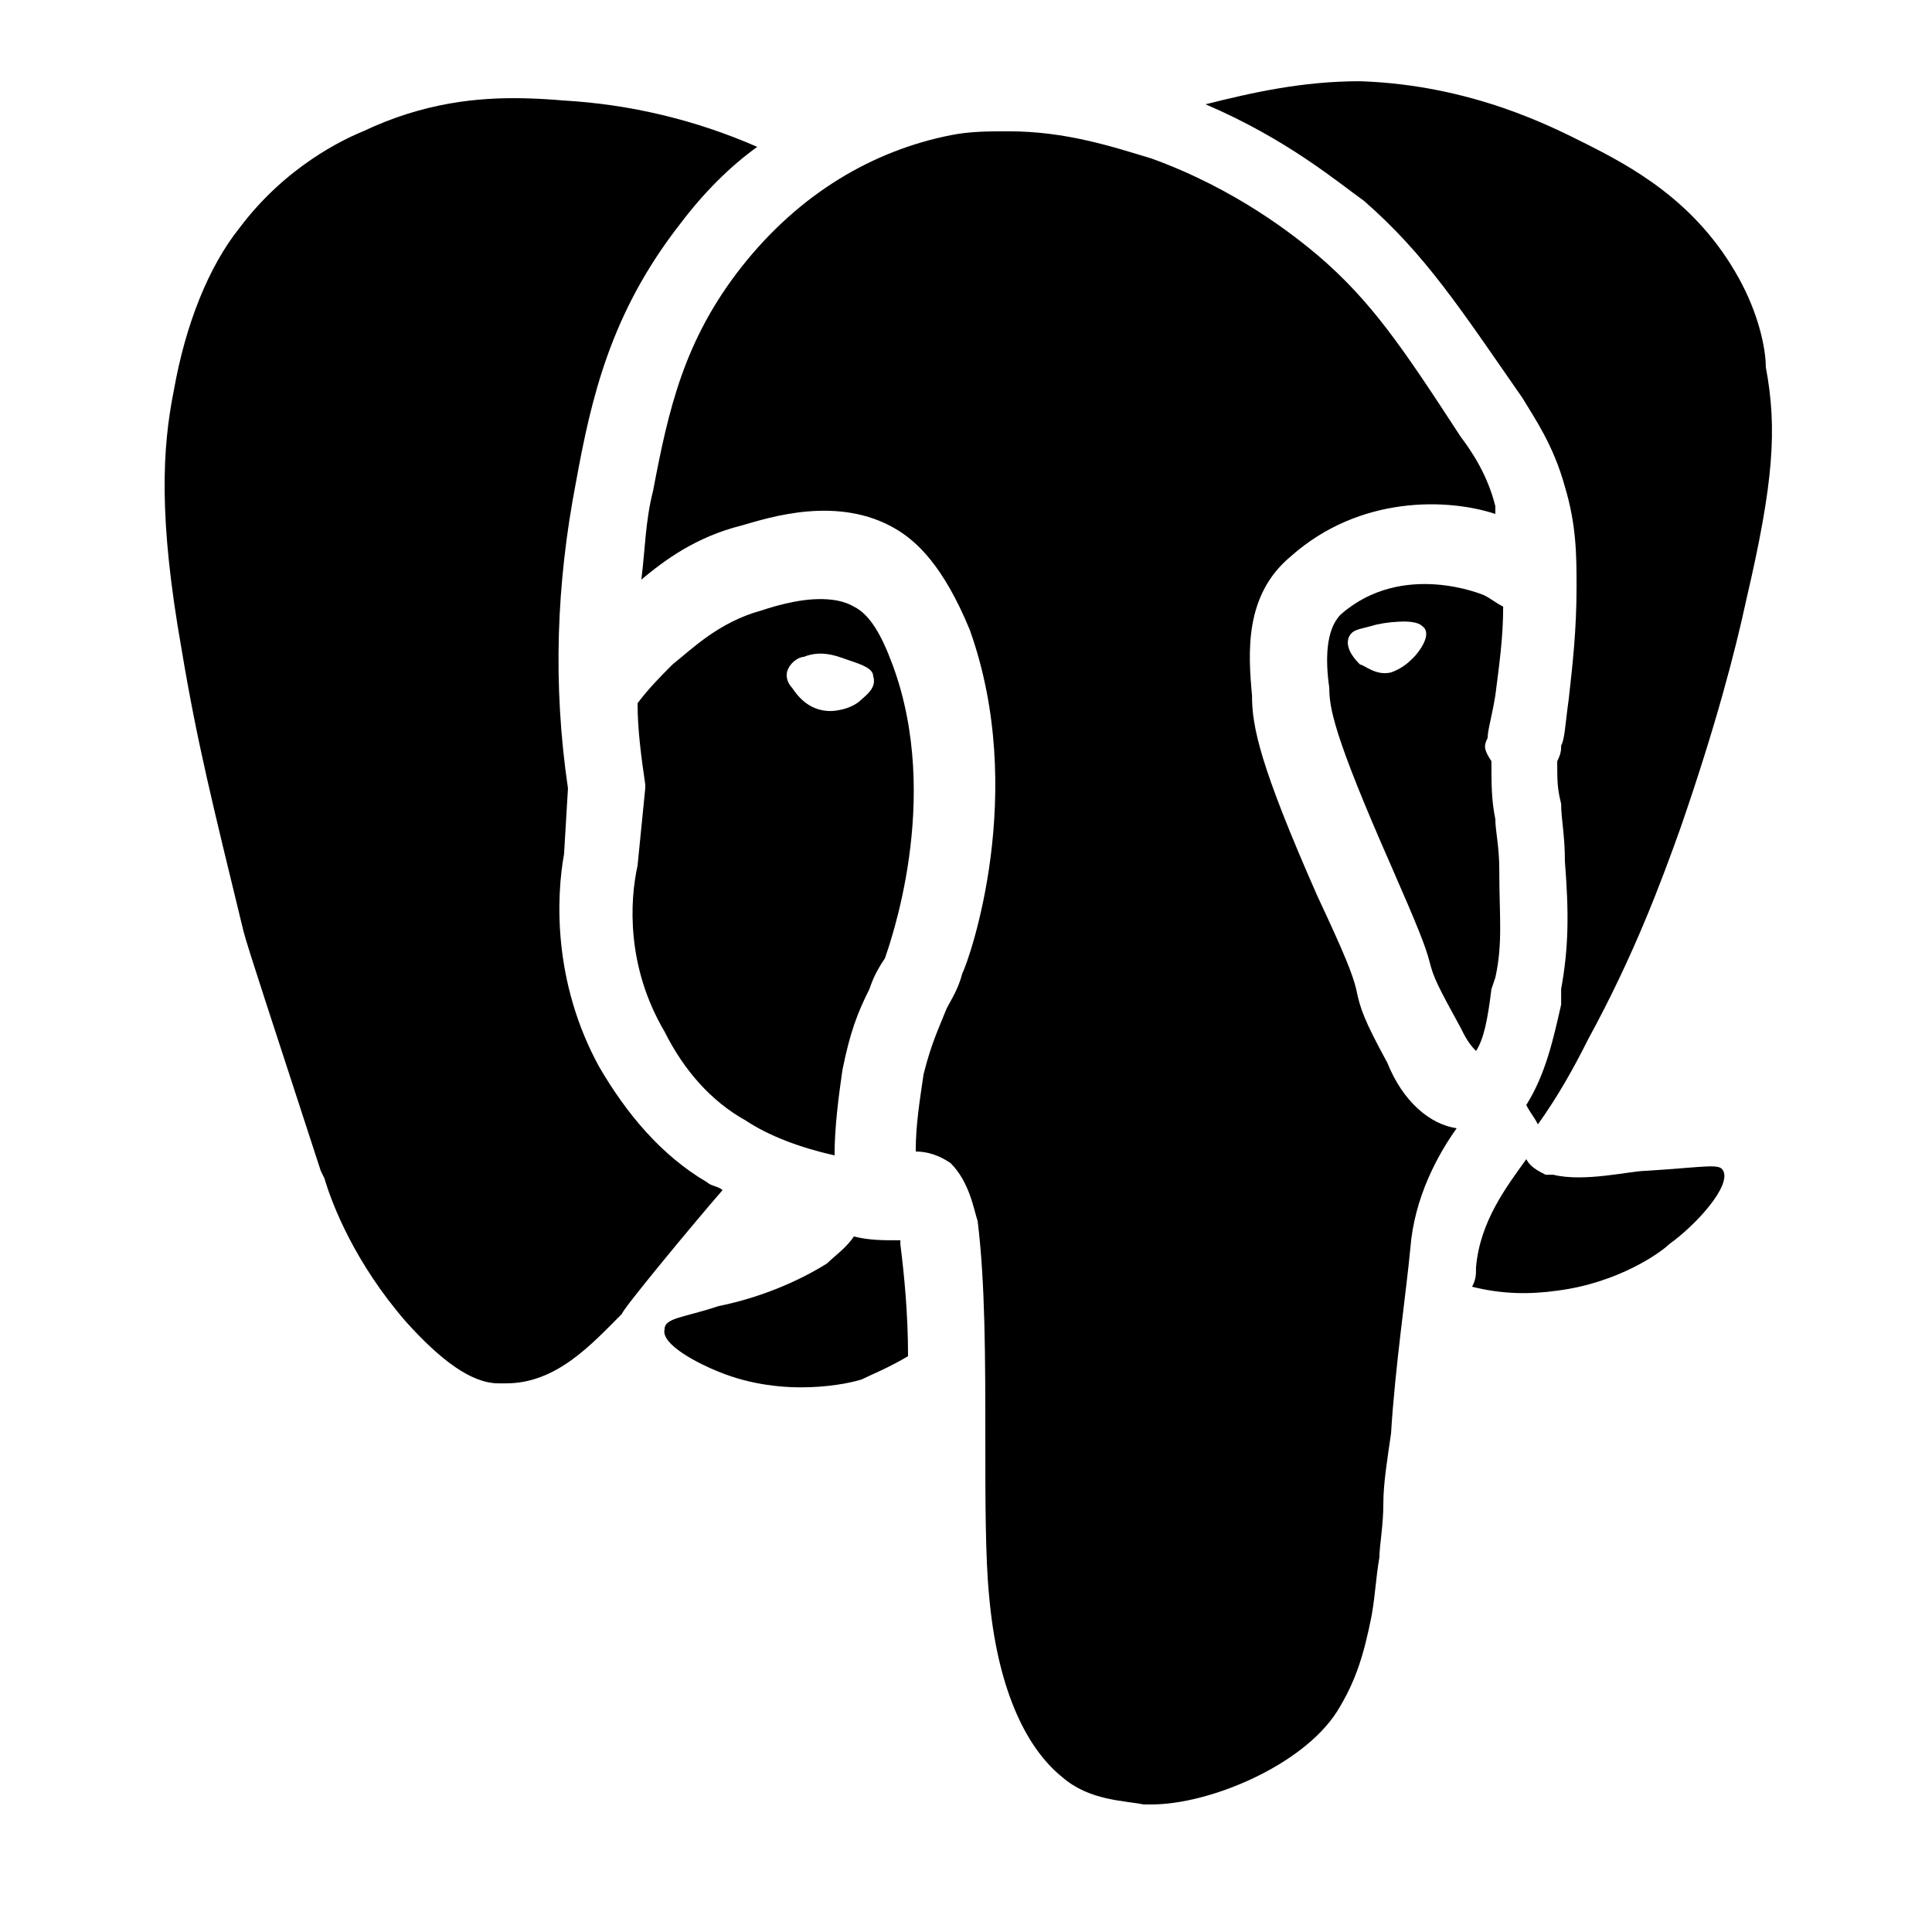
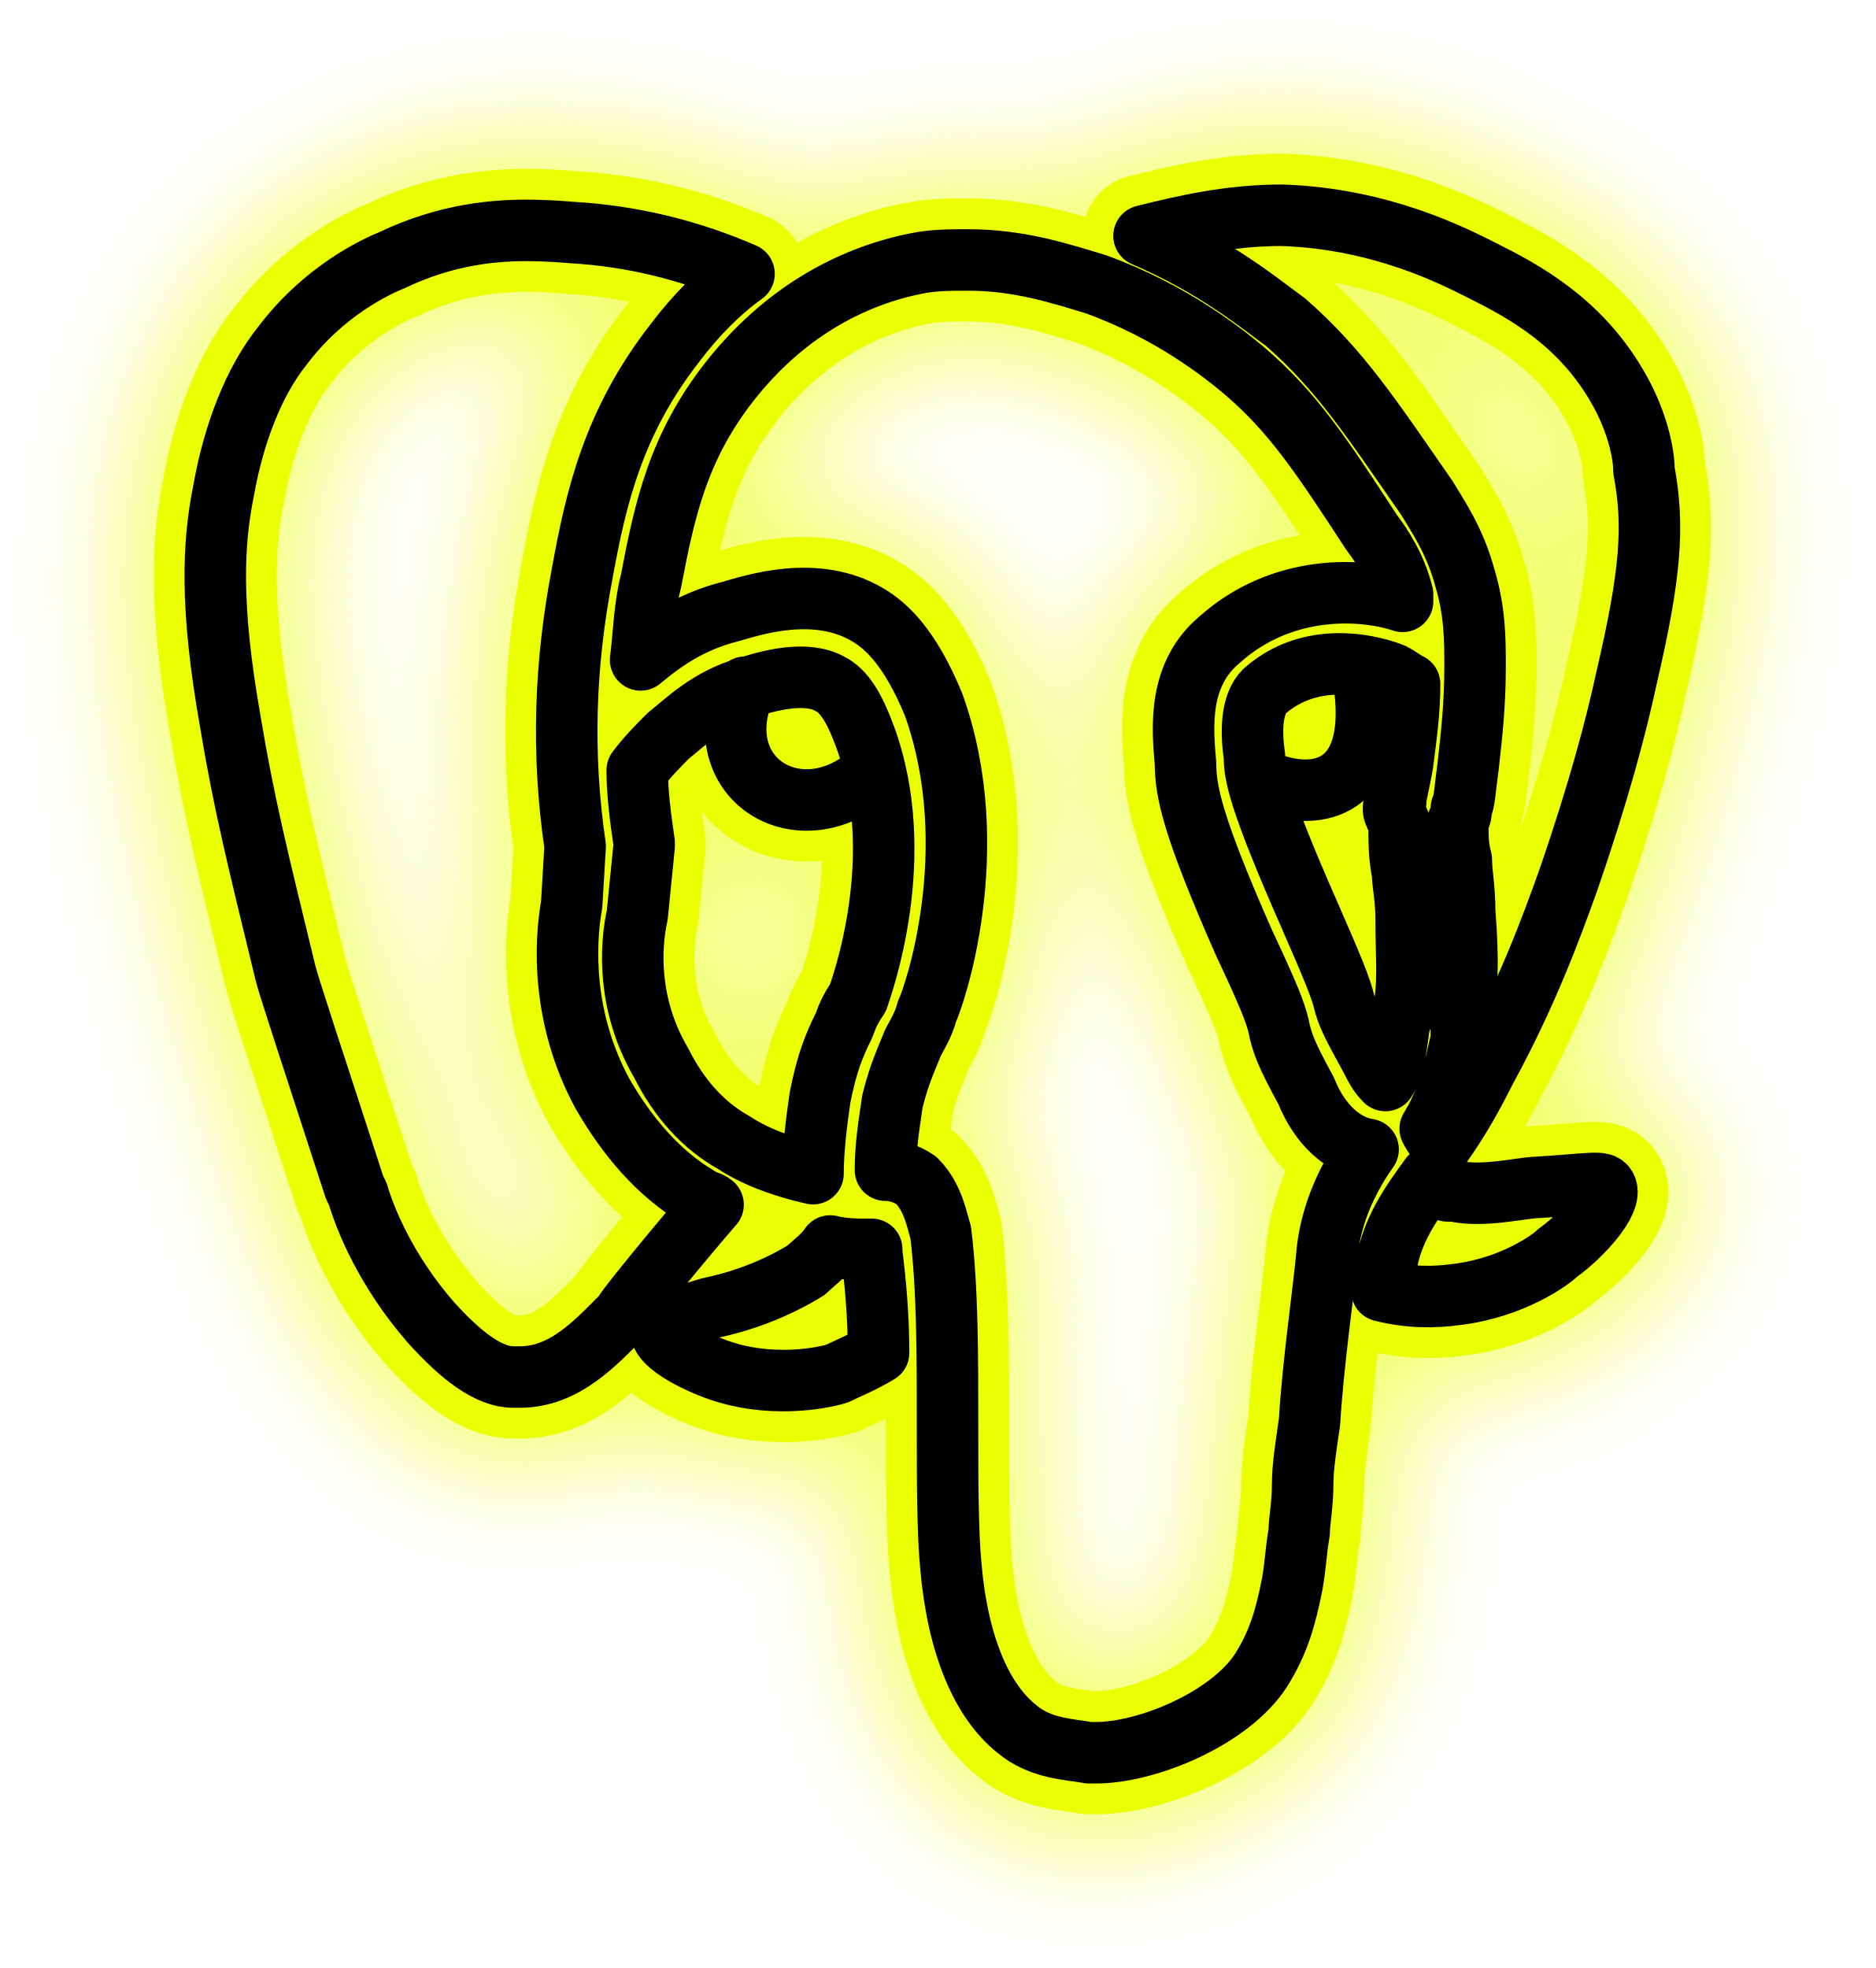
- <svg xmlns="http://www.w3.org/2000/svg" fill="#000000" viewBox="0 0 50 50" width="50px" height="50px">
-   <path d="M 35.199 2.102 C 33.699 2.102 32.398 2.398 31.199 2.699 C 33.301 3.598 34.602 4.699 35.301 5.199 C 36.902 6.598 37.801 8 39.402 10.301 C 39.699 10.801 40.199 11.5 40.5 12.598 C 40.801 13.598 40.801 14.398 40.801 15.199 C 40.801 16.301 40.699 17.199 40.598 18.098 C 40.5 18.801 40.5 19.102 40.402 19.301 C 40.402 19.402 40.402 19.5 40.301 19.699 C 40.301 20.199 40.301 20.402 40.402 20.801 C 40.402 21.199 40.5 21.602 40.5 22.301 C 40.602 23.602 40.602 24.5 40.402 25.598 L 40.402 26 C 40.199 26.898 40 27.801 39.5 28.598 C 39.602 28.801 39.699 28.898 39.801 29.098 C 40.301 28.398 40.699 27.699 41.098 26.902 C 42.301 24.699 43 22.801 43.5 21.402 C 44.398 18.801 44.898 16.898 45.199 15.5 C 45.898 12.5 46 11.102 45.699 9.5 C 45.699 9 45.5 8.098 45 7.199 C 43.898 5.199 42.199 4.301 41 3.699 C 40.199 3.301 38.098 2.199 35.199 2.102 Z M 13.535 2.543 C 12.383 2.52 10.977 2.648 9.398 3.398 C 8.898 3.602 7.398 4.301 6.199 5.898 C 5.398 6.898 4.801 8.398 4.5 10.098 C 4.199 11.598 4.098 13.402 4.699 16.801 C 5.098 19.199 5.5 20.801 6.301 24.098 C 6.402 24.5 7 26.301 8.301 30.301 L 8.398 30.5 C 8.602 31.199 9.199 32.699 10.5 34.199 C 11.398 35.199 12.199 35.801 12.902 35.801 L 13.098 35.801 C 14.398 35.801 15.301 34.801 16.098 34 C 16.098 33.898 18 31.602 18.699 30.801 C 18.598 30.699 18.402 30.699 18.301 30.598 C 17.102 29.898 16.199 28.801 15.5 27.598 C 14.301 25.398 14.398 23.199 14.598 22.098 L 14.699 20.402 C 14.301 17.699 14.402 15.102 14.902 12.5 C 15.301 10.301 15.801 8.102 17.598 5.801 C 18.199 5 18.898 4.301 19.598 3.801 C 18 3.102 16.301 2.699 14.598 2.602 C 14.273 2.574 13.918 2.551 13.535 2.543 Z M 26.098 3.398 C 25.598 3.398 25.098 3.398 24.598 3.5 C 22.598 3.898 20.699 5 19.199 6.898 C 17.699 8.801 17.301 10.598 16.902 12.699 C 16.699 13.5 16.699 14.199 16.598 15 C 17.199 14.5 18 13.898 19.199 13.598 C 19.898 13.398 21.699 12.801 23.199 13.699 C 23.699 14 24.398 14.602 25.098 16.301 C 26.598 20.5 25.102 24.801 24.902 25.199 C 24.801 25.598 24.602 25.898 24.5 26.098 C 24.301 26.598 24.102 27 23.902 27.801 C 23.801 28.5 23.699 29.102 23.699 29.801 C 24 29.801 24.301 29.898 24.598 30.098 C 25.098 30.598 25.199 31.301 25.301 31.598 C 25.5 33.199 25.5 35.199 25.5 37.199 C 25.5 38.801 25.5 40.301 25.598 41.301 C 25.801 43.602 26.5 45.199 27.5 46 C 28.199 46.602 29.098 46.598 29.598 46.699 L 29.801 46.699 C 31.301 46.699 33.699 45.699 34.598 44.301 C 35.098 43.5 35.301 42.801 35.5 41.801 C 35.602 41.199 35.598 40.902 35.699 40.301 C 35.699 40 35.801 39.5 35.801 38.902 C 35.801 38.402 35.898 37.801 36 37.098 C 36.102 35.398 36.398 33.402 36.5 32.301 C 36.602 31 37.199 29.898 37.699 29.199 C 37 29.098 36.301 28.5 35.902 27.5 C 35.301 26.398 35.199 26.098 35.098 25.598 C 35 25.199 34.801 24.699 34.098 23.199 C 32.598 19.801 32.402 18.801 32.402 18 C 32.301 16.898 32.199 15.402 33.402 14.402 C 35.199 12.801 37.5 12.902 38.699 13.301 L 38.699 13.098 C 38.5 12.301 38.102 11.699 37.801 11.301 C 36.301 9 35.5 7.801 34.098 6.602 C 33.5 6.102 32 4.898 29.801 4.102 C 28.801 3.801 27.598 3.398 26.098 3.398 Z M 37.152 15.125 C 36.426 15.074 35.5 15.199 34.699 15.902 C 34.301 16.301 34.301 17.102 34.402 17.801 C 34.402 18.301 34.5 19 36 22.402 C 36.699 24 36.898 24.5 37 24.902 C 37.102 25.301 37.199 25.5 37.801 26.598 C 37.902 26.801 38 27 38.199 27.199 C 38.398 26.898 38.5 26.398 38.598 25.598 L 38.699 25.301 C 38.898 24.402 38.801 23.699 38.801 22.5 C 38.801 21.898 38.699 21.5 38.699 21.199 C 38.598 20.699 38.598 20.301 38.598 19.699 C 38.398 19.398 38.398 19.301 38.5 19.098 C 38.5 18.898 38.598 18.602 38.699 18 C 38.801 17.199 38.902 16.5 38.902 15.699 C 38.699 15.598 38.602 15.5 38.402 15.402 C 38.402 15.402 37.875 15.176 37.152 15.125 Z M 21.516 15.52 C 20.879 15.445 20.148 15.652 19.699 15.801 C 18.598 16.102 17.902 16.801 17.402 17.199 C 17.102 17.5 16.801 17.801 16.5 18.199 C 16.5 18.898 16.598 19.602 16.699 20.301 L 16.699 20.402 L 16.5 22.402 C 16.301 23.301 16.199 25 17.199 26.699 C 17.699 27.699 18.402 28.5 19.301 29 C 19.902 29.398 20.699 29.699 21.598 29.902 C 21.598 29.199 21.699 28.398 21.801 27.699 C 22 26.699 22.199 26.199 22.5 25.598 C 22.602 25.301 22.699 25.102 22.902 24.801 C 23 24.5 24.398 20.699 23.098 17.199 C 22.801 16.398 22.5 15.898 22.098 15.699 C 21.926 15.598 21.723 15.543 21.516 15.52 Z M 36.188 16.09 C 36.449 16.074 36.699 16.098 36.801 16.199 C 37.102 16.398 36.699 16.898 36.598 17 C 36.5 17.102 36.301 17.301 36 17.402 C 35.602 17.5 35.301 17.199 35.199 17.199 C 35.098 17.098 34.801 16.801 34.902 16.5 C 35 16.301 35.102 16.301 35.5 16.199 C 35.648 16.148 35.926 16.102 36.188 16.09 Z M 21.156 16.918 C 21.492 16.895 21.773 17.023 22 17.098 C 22.301 17.199 22.598 17.301 22.598 17.5 C 22.699 17.801 22.402 18 22.301 18.098 C 22 18.398 21.5 18.402 21.5 18.402 C 21 18.402 20.699 18.102 20.5 17.801 C 20.398 17.699 20.301 17.5 20.402 17.301 C 20.5 17.102 20.699 17 20.801 17 C 20.926 16.949 21.043 16.926 21.156 16.918 Z M 39.5 30 C 39 30.699 38.301 31.602 38.199 32.801 C 38.199 33 38.199 33.102 38.098 33.301 C 38.898 33.5 39.602 33.5 40.301 33.402 C 41.902 33.199 43 32.398 43.199 32.199 C 43.898 31.699 44.801 30.699 44.598 30.301 C 44.5 30.102 44.199 30.199 42.598 30.301 C 42.199 30.301 41 30.602 40.199 30.402 L 40 30.402 C 39.801 30.301 39.602 30.199 39.5 30 Z M 22.098 32 C 21.898 32.301 21.602 32.5 21.402 32.699 C 20.602 33.199 19.598 33.602 18.598 33.801 C 17.699 34.102 17.199 34.102 17.199 34.402 C 17.098 34.801 18.098 35.301 18.598 35.5 C 20.301 36.199 22 35.801 22.301 35.699 C 22.5 35.598 23 35.398 23.5 35.098 C 23.5 34 23.402 33 23.301 32.199 L 23.301 32.098 L 23.199 32.098 C 22.898 32.098 22.5 32.102 22.098 32 Z" />
+ <svg xmlns="http://www.w3.org/2000/svg" width="61" height="64" viewBox="0 0 61 64" fill="none">
+   <g filter="url(#filter0_f)">
+     <path d="M44.342 22.083C44.871 25.522 43.019 26.051 41.431 25.522M28.202 25.258C25.874 27.149 22.958 25.247 24.233 22.347M41.687 7C40.005 7 38.547 7.333 37.202 7.67C39.558 8.677 41.017 9.912 41.8 10.473C43.596 12.041 44.603 13.613 46.399 16.192C46.731 16.753 47.292 17.537 47.629 18.767C47.967 19.889 47.967 20.786 47.967 21.684C47.967 22.919 47.853 23.926 47.739 24.934C47.63 25.722 47.63 26.059 47.52 26.282C47.52 26.396 47.52 26.506 47.406 26.729C47.406 27.29 47.406 27.517 47.52 27.964C47.52 28.411 47.629 28.862 47.629 29.646C47.743 31.104 47.743 32.111 47.52 33.342V33.793C47.292 34.8 47.069 35.812 46.508 36.705C46.622 36.933 46.732 37.043 46.846 37.266C47.406 36.482 47.853 35.698 48.3 34.805C49.648 32.335 50.432 30.206 50.993 28.639C52 25.722 52.561 23.589 52.898 22.021C53.682 18.658 53.796 17.09 53.459 15.295C53.459 14.734 53.235 13.722 52.675 12.715C51.44 10.473 49.535 9.466 48.19 8.791C47.292 8.344 44.936 7.109 41.687 7ZM17.398 7.495C16.107 7.469 14.53 7.613 12.761 8.454C12.2 8.681 10.518 9.466 9.174 11.257C8.276 12.378 7.606 14.06 7.269 15.965C6.932 17.646 6.818 19.67 7.492 23.48C7.939 26.169 8.39 27.964 9.288 31.66C9.402 32.111 10.072 34.13 11.53 38.615L11.639 38.838C11.867 39.622 12.537 41.304 13.995 42.985C15.003 44.107 15.9 44.781 16.689 44.781H16.908C18.366 44.781 19.378 43.66 20.271 42.762C20.271 42.648 22.404 40.073 23.188 39.175C23.074 39.061 22.855 39.061 22.741 38.948C21.397 38.164 20.385 36.933 19.601 35.584C18.257 33.119 18.366 30.653 18.59 29.418L18.703 27.518C18.257 24.487 18.37 21.575 18.931 18.658C19.378 16.192 19.938 13.727 21.953 11.147C22.627 10.25 23.411 9.466 24.195 8.905C22.404 8.121 20.499 7.67 18.589 7.561C18.226 7.531 17.828 7.504 17.398 7.495ZM31.483 8.454C30.922 8.454 30.361 8.454 29.801 8.568C27.559 9.015 25.43 10.25 23.748 12.378C22.067 14.511 21.62 16.525 21.174 18.881C20.945 19.779 20.945 20.563 20.832 21.461C21.506 20.9 22.404 20.226 23.749 19.889C24.532 19.665 26.551 18.995 28.233 20.003C28.794 20.34 29.578 21.014 30.361 22.919C32.043 27.627 30.366 32.449 30.142 32.896C30.028 33.342 29.805 33.679 29.691 33.903C29.468 34.464 29.245 34.914 29.021 35.812C28.907 36.596 28.794 37.271 28.794 38.054C29.131 38.054 29.468 38.164 29.801 38.388C30.361 38.948 30.475 39.736 30.589 40.069C30.813 41.865 30.813 44.107 30.813 46.349C30.813 48.145 30.813 49.827 30.922 50.948C31.149 53.527 31.933 55.318 33.055 56.216C33.839 56.891 34.846 56.886 35.406 57H35.634C37.316 57 40.005 55.879 41.012 54.311C41.572 53.413 41.8 52.629 42.023 51.508C42.138 50.834 42.133 50.501 42.247 49.827C42.247 49.489 42.361 48.929 42.361 48.259C42.361 47.698 42.47 47.024 42.584 46.236C42.698 44.33 43.031 42.093 43.145 40.858C43.259 39.399 43.929 38.164 44.489 37.38C43.705 37.266 42.921 36.596 42.475 35.475C41.8 34.24 41.686 33.903 41.572 33.343C41.463 32.896 41.24 32.335 40.451 30.654C38.77 26.843 38.551 25.722 38.551 24.825C38.437 23.59 38.323 21.912 39.672 20.791C41.686 18.996 44.266 19.11 45.61 19.556V19.329C45.387 18.435 44.94 17.761 44.603 17.314C42.921 14.735 42.024 13.39 40.451 12.046C39.781 11.485 38.1 10.136 35.634 9.243C34.513 8.906 33.164 8.454 31.483 8.454ZM43.876 21.601C43.062 21.544 42.024 21.684 41.126 22.472C40.679 22.919 40.679 23.817 40.793 24.601C40.793 25.161 40.903 25.945 42.584 29.76C43.368 31.551 43.592 32.111 43.706 32.562C43.82 33.009 43.929 33.233 44.603 34.463C44.717 34.691 44.827 34.914 45.05 35.138C45.273 34.8 45.387 34.24 45.497 33.342L45.611 33.009C45.834 32.002 45.725 31.213 45.725 29.869C45.725 29.195 45.611 28.748 45.611 28.411C45.497 27.85 45.497 27.403 45.497 26.729C45.273 26.392 45.273 26.282 45.388 26.055C45.388 25.831 45.497 25.498 45.611 24.824C45.725 23.926 45.838 23.142 45.838 22.244C45.611 22.131 45.501 22.021 45.278 21.911C45.278 21.911 44.686 21.658 43.876 21.601ZM26.346 22.043C25.632 21.96 24.813 22.192 24.309 22.358C23.074 22.696 22.295 23.48 21.734 23.926C21.397 24.264 21.06 24.601 20.722 25.047C20.722 25.831 20.832 26.62 20.946 27.404V27.517L20.722 29.76C20.499 30.767 20.385 32.672 21.506 34.577C22.067 35.698 22.855 36.596 23.862 37.157C24.537 37.603 25.43 37.941 26.438 38.168C26.438 37.38 26.552 36.482 26.665 35.698C26.888 34.577 27.112 34.017 27.449 33.342C27.563 33.009 27.672 32.786 27.9 32.449C28.009 32.111 29.577 27.85 28.119 23.927C27.787 23.029 27.449 22.468 26.998 22.245C26.805 22.131 26.578 22.07 26.346 22.043ZM46.508 38.278C45.948 39.062 45.164 40.073 45.05 41.418C45.05 41.641 45.05 41.755 44.936 41.978C45.834 42.202 46.622 42.202 47.406 42.092C49.202 41.865 50.432 40.967 50.655 40.743C51.439 40.183 52.451 39.062 52.223 38.615C52.114 38.392 51.777 38.501 49.981 38.615C49.534 38.615 48.19 38.952 47.292 38.729H47.069C46.846 38.615 46.622 38.501 46.508 38.278ZM26.998 40.52C26.775 40.857 26.442 41.081 26.218 41.304C25.321 41.864 24.195 42.315 23.074 42.539C22.067 42.876 21.506 42.876 21.506 43.213C21.392 43.66 22.514 44.221 23.074 44.444C24.983 45.228 26.889 44.781 27.226 44.667C27.449 44.553 28.01 44.33 28.57 43.993C28.57 42.762 28.461 41.641 28.347 40.743V40.629H28.233C27.896 40.629 27.449 40.633 26.998 40.52Z" stroke="#F0FF4C" stroke-opacity="0.8" stroke-width="6" stroke-linecap="round" stroke-linejoin="round" />
+   </g>
+   <path d="M44.342 22.083C44.871 25.522 43.019 26.051 41.431 25.522M28.202 25.258C25.874 27.149 22.958 25.247 24.233 22.347M41.687 7C40.005 7 38.547 7.333 37.202 7.67C39.558 8.677 41.017 9.912 41.8 10.473C43.596 12.041 44.603 13.613 46.399 16.192C46.731 16.753 47.292 17.537 47.629 18.767C47.967 19.889 47.967 20.786 47.967 21.684C47.967 22.919 47.853 23.926 47.739 24.934C47.63 25.722 47.63 26.059 47.52 26.282C47.52 26.396 47.52 26.506 47.406 26.729C47.406 27.29 47.406 27.517 47.52 27.964C47.52 28.411 47.629 28.862 47.629 29.646C47.743 31.104 47.743 32.111 47.52 33.342V33.793C47.292 34.8 47.069 35.812 46.508 36.705C46.622 36.933 46.732 37.043 46.846 37.266C47.406 36.482 47.853 35.698 48.3 34.805C49.648 32.335 50.432 30.206 50.993 28.639C52 25.722 52.561 23.589 52.898 22.021C53.682 18.658 53.796 17.09 53.459 15.295C53.459 14.734 53.235 13.722 52.675 12.715C51.44 10.473 49.535 9.466 48.19 8.791C47.292 8.344 44.936 7.109 41.687 7ZM17.398 7.495C16.107 7.469 14.53 7.613 12.761 8.454C12.2 8.681 10.518 9.466 9.174 11.257C8.276 12.378 7.606 14.06 7.269 15.965C6.932 17.646 6.818 19.67 7.492 23.48C7.939 26.169 8.39 27.964 9.288 31.66C9.402 32.111 10.072 34.13 11.53 38.615L11.639 38.838C11.867 39.622 12.537 41.304 13.995 42.985C15.003 44.107 15.9 44.781 16.689 44.781H16.908C18.366 44.781 19.378 43.66 20.271 42.762C20.271 42.648 22.404 40.073 23.188 39.175C23.074 39.061 22.855 39.061 22.741 38.948C21.397 38.164 20.385 36.933 19.601 35.584C18.257 33.119 18.366 30.653 18.59 29.418L18.703 27.518C18.257 24.487 18.37 21.575 18.931 18.658C19.378 16.192 19.938 13.727 21.953 11.147C22.627 10.25 23.411 9.466 24.195 8.905C22.404 8.121 20.499 7.67 18.589 7.561C18.226 7.531 17.828 7.504 17.398 7.495ZM31.483 8.454C30.922 8.454 30.361 8.454 29.801 8.568C27.559 9.015 25.43 10.25 23.748 12.378C22.067 14.511 21.62 16.525 21.173 18.881C20.945 19.779 20.945 20.563 20.832 21.461C21.506 20.9 22.404 20.226 23.749 19.889C24.532 19.665 26.551 18.995 28.233 20.003C28.794 20.34 29.578 21.014 30.361 22.919C32.043 27.627 30.366 32.449 30.142 32.896C30.028 33.342 29.805 33.679 29.691 33.903C29.468 34.464 29.245 34.914 29.021 35.812C28.907 36.596 28.794 37.271 28.794 38.055C29.131 38.055 29.468 38.164 29.801 38.388C30.361 38.948 30.475 39.736 30.589 40.069C30.813 41.865 30.813 44.107 30.813 46.349C30.813 48.145 30.813 49.827 30.922 50.948C31.149 53.527 31.933 55.318 33.055 56.216C33.839 56.891 34.846 56.886 35.406 57H35.634C37.316 57 40.005 55.879 41.012 54.311C41.572 53.413 41.8 52.629 42.023 51.508C42.138 50.834 42.133 50.501 42.247 49.827C42.247 49.489 42.361 48.929 42.361 48.259C42.361 47.698 42.47 47.024 42.584 46.236C42.698 44.331 43.031 42.093 43.145 40.858C43.259 39.399 43.929 38.164 44.489 37.38C43.705 37.266 42.921 36.596 42.475 35.475C41.8 34.24 41.686 33.903 41.572 33.343C41.463 32.896 41.24 32.335 40.451 30.654C38.77 26.843 38.551 25.722 38.551 24.825C38.437 23.59 38.323 21.912 39.672 20.791C41.686 18.996 44.266 19.11 45.61 19.556V19.329C45.387 18.435 44.94 17.761 44.603 17.314C42.921 14.735 42.023 13.39 40.451 12.046C39.781 11.485 38.1 10.136 35.634 9.243C34.513 8.906 33.164 8.454 31.483 8.454ZM43.876 21.601C43.062 21.544 42.024 21.684 41.126 22.472C40.679 22.919 40.679 23.817 40.793 24.601C40.793 25.161 40.903 25.945 42.584 29.76C43.368 31.551 43.592 32.111 43.706 32.563C43.82 33.009 43.929 33.233 44.603 34.463C44.717 34.691 44.827 34.914 45.05 35.138C45.273 34.8 45.387 34.24 45.497 33.342L45.611 33.009C45.834 32.002 45.725 31.213 45.725 29.869C45.725 29.195 45.611 28.748 45.611 28.411C45.497 27.85 45.497 27.403 45.497 26.729C45.273 26.392 45.273 26.282 45.388 26.055C45.388 25.831 45.497 25.498 45.611 24.824C45.725 23.926 45.838 23.142 45.838 22.244C45.611 22.131 45.501 22.021 45.278 21.911C45.278 21.911 44.686 21.658 43.876 21.601ZM26.346 22.043C25.632 21.96 24.813 22.192 24.309 22.358C23.074 22.696 22.295 23.48 21.734 23.926C21.397 24.264 21.06 24.601 20.722 25.047C20.722 25.831 20.832 26.62 20.946 27.404V27.518L20.722 29.76C20.499 30.767 20.385 32.672 21.506 34.577C22.067 35.698 22.855 36.596 23.862 37.157C24.537 37.603 25.43 37.941 26.438 38.168C26.438 37.38 26.552 36.482 26.665 35.698C26.888 34.577 27.112 34.017 27.449 33.342C27.563 33.009 27.672 32.786 27.9 32.449C28.009 32.111 29.577 27.85 28.119 23.927C27.787 23.029 27.449 22.468 26.998 22.245C26.805 22.131 26.578 22.07 26.346 22.043ZM46.508 38.278C45.948 39.062 45.164 40.073 45.05 41.418C45.05 41.641 45.05 41.755 44.936 41.978C45.834 42.202 46.622 42.202 47.406 42.092C49.202 41.865 50.432 40.967 50.655 40.743C51.439 40.183 52.451 39.062 52.223 38.615C52.114 38.392 51.777 38.501 49.981 38.615C49.534 38.615 48.19 38.952 47.292 38.729H47.069C46.846 38.615 46.622 38.501 46.508 38.278ZM26.998 40.52C26.775 40.857 26.442 41.081 26.218 41.304C25.321 41.864 24.195 42.315 23.074 42.539C22.067 42.876 21.506 42.876 21.506 43.213C21.392 43.66 22.514 44.221 23.074 44.444C24.983 45.228 26.889 44.781 27.226 44.667C27.449 44.553 28.01 44.33 28.57 43.993C28.57 42.762 28.461 41.641 28.347 40.743V40.629H28.233C27.896 40.629 27.449 40.633 26.998 40.52Z" stroke="#EAFF00" stroke-width="4" stroke-linecap="round" stroke-linejoin="round" />
+   <path d="M44.342 22.083C44.871 25.522 43.019 26.051 41.431 25.522M28.202 25.258C25.874 27.149 22.958 25.247 24.233 22.347M41.687 7C40.005 7 38.547 7.333 37.202 7.67C39.558 8.677 41.017 9.912 41.8 10.473C43.596 12.041 44.603 13.613 46.399 16.192C46.731 16.753 47.292 17.537 47.629 18.767C47.967 19.889 47.967 20.786 47.967 21.684C47.967 22.919 47.853 23.926 47.739 24.934C47.63 25.722 47.63 26.059 47.52 26.282C47.52 26.396 47.52 26.506 47.406 26.729C47.406 27.29 47.406 27.517 47.52 27.964C47.52 28.411 47.629 28.862 47.629 29.646C47.743 31.104 47.743 32.111 47.52 33.342V33.793C47.292 34.8 47.069 35.812 46.508 36.705C46.622 36.933 46.732 37.043 46.846 37.266C47.406 36.482 47.853 35.698 48.3 34.805C49.648 32.335 50.432 30.206 50.993 28.639C52 25.722 52.561 23.589 52.898 22.021C53.682 18.658 53.796 17.09 53.459 15.295C53.459 14.734 53.235 13.722 52.675 12.715C51.44 10.473 49.535 9.466 48.19 8.791C47.292 8.344 44.936 7.109 41.687 7ZM17.398 7.495C16.107 7.469 14.53 7.613 12.761 8.454C12.2 8.681 10.518 9.466 9.174 11.257C8.276 12.378 7.606 14.06 7.269 15.965C6.932 17.646 6.818 19.67 7.492 23.48C7.939 26.169 8.39 27.964 9.288 31.66C9.402 32.111 10.072 34.13 11.53 38.615L11.639 38.838C11.867 39.622 12.537 41.304 13.995 42.985C15.003 44.107 15.9 44.781 16.689 44.781H16.908C18.366 44.781 19.378 43.66 20.271 42.762C20.271 42.648 22.404 40.073 23.188 39.175C23.074 39.061 22.855 39.061 22.741 38.948C21.397 38.164 20.385 36.933 19.601 35.584C18.257 33.119 18.366 30.653 18.59 29.418L18.703 27.518C18.257 24.487 18.37 21.575 18.931 18.658C19.378 16.192 19.938 13.727 21.953 11.147C22.627 10.25 23.411 9.466 24.195 8.905C22.404 8.121 20.499 7.67 18.589 7.561C18.226 7.531 17.828 7.504 17.398 7.495ZM31.483 8.454C30.922 8.454 30.361 8.454 29.801 8.568C27.559 9.015 25.43 10.25 23.748 12.378C22.067 14.511 21.62 16.525 21.173 18.881C20.945 19.779 20.945 20.563 20.832 21.461C21.506 20.9 22.404 20.226 23.749 19.889C24.532 19.665 26.551 18.995 28.233 20.003C28.794 20.34 29.578 21.014 30.361 22.919C32.043 27.627 30.366 32.449 30.142 32.896C30.028 33.342 29.805 33.679 29.691 33.903C29.468 34.464 29.245 34.914 29.021 35.812C28.907 36.596 28.794 37.271 28.794 38.054C29.131 38.054 29.468 38.164 29.801 38.388C30.361 38.948 30.475 39.736 30.589 40.069C30.813 41.865 30.813 44.107 30.813 46.349C30.813 48.145 30.813 49.827 30.922 50.948C31.149 53.527 31.933 55.318 33.055 56.216C33.839 56.891 34.846 56.886 35.406 57H35.634C37.316 57 40.005 55.879 41.012 54.311C41.572 53.413 41.8 52.629 42.023 51.508C42.138 50.834 42.133 50.501 42.247 49.827C42.247 49.489 42.361 48.929 42.361 48.259C42.361 47.698 42.47 47.024 42.584 46.236C42.698 44.331 43.031 42.093 43.145 40.858C43.259 39.399 43.929 38.164 44.489 37.38C43.705 37.266 42.921 36.596 42.475 35.475C41.8 34.24 41.686 33.903 41.572 33.343C41.463 32.896 41.24 32.335 40.451 30.654C38.77 26.843 38.551 25.722 38.551 24.825C38.437 23.59 38.323 21.912 39.672 20.791C41.686 18.996 44.266 19.11 45.61 19.556V19.329C45.387 18.435 44.94 17.761 44.603 17.314C42.921 14.735 42.023 13.39 40.451 12.046C39.781 11.485 38.1 10.136 35.634 9.243C34.513 8.906 33.164 8.454 31.483 8.454ZM43.876 21.601C43.062 21.544 42.024 21.684 41.126 22.472C40.679 22.919 40.679 23.817 40.793 24.601C40.793 25.161 40.903 25.945 42.584 29.76C43.368 31.551 43.592 32.111 43.706 32.563C43.82 33.009 43.929 33.233 44.603 34.463C44.717 34.691 44.827 34.914 45.05 35.138C45.273 34.8 45.387 34.24 45.497 33.342L45.611 33.009C45.834 32.002 45.725 31.213 45.725 29.869C45.725 29.195 45.611 28.748 45.611 28.411C45.497 27.85 45.497 27.403 45.497 26.729C45.273 26.392 45.273 26.282 45.388 26.055C45.388 25.831 45.497 25.498 45.611 24.824C45.725 23.926 45.838 23.142 45.838 22.244C45.611 22.131 45.501 22.021 45.278 21.911C45.278 21.911 44.686 21.658 43.876 21.601ZM26.346 22.043C25.632 21.96 24.813 22.192 24.309 22.358C23.074 22.696 22.295 23.48 21.734 23.926C21.397 24.264 21.06 24.601 20.722 25.047C20.722 25.831 20.832 26.62 20.946 27.404V27.518L20.722 29.76C20.499 30.767 20.385 32.672 21.506 34.577C22.067 35.698 22.855 36.596 23.862 37.157C24.537 37.603 25.43 37.941 26.438 38.168C26.438 37.38 26.552 36.482 26.665 35.698C26.888 34.577 27.112 34.017 27.449 33.342C27.563 33.009 27.672 32.786 27.9 32.449C28.009 32.111 29.577 27.85 28.119 23.927C27.787 23.029 27.449 22.468 26.998 22.245C26.805 22.131 26.578 22.07 26.346 22.043ZM46.508 38.278C45.948 39.062 45.164 40.073 45.05 41.418C45.05 41.641 45.05 41.755 44.936 41.978C45.834 42.202 46.622 42.202 47.406 42.092C49.202 41.865 50.432 40.967 50.655 40.743C51.439 40.183 52.451 39.062 52.223 38.615C52.114 38.392 51.777 38.501 49.981 38.615C49.534 38.615 48.19 38.952 47.292 38.729H47.069C46.846 38.615 46.622 38.501 46.508 38.278ZM26.998 40.52C26.775 40.857 26.442 41.081 26.218 41.304C25.321 41.864 24.195 42.315 23.074 42.539C22.067 42.876 21.506 42.876 21.506 43.213C21.392 43.66 22.514 44.221 23.074 44.444C24.983 45.228 26.889 44.781 27.226 44.667C27.449 44.553 28.01 44.33 28.57 43.993C28.57 42.762 28.461 41.641 28.347 40.743V40.629H28.233C27.896 40.629 27.449 40.633 26.998 40.52Z" stroke="black" stroke-width="2" stroke-linecap="round" stroke-linejoin="round" />
+   <defs>
+     <filter id="filter0_f" x="0.43" y="0.43" width="59.777" height="63.14" filterUnits="userSpaceOnUse" color-interpolation-filters="sRGB">
+       <feFlood flood-opacity="0" result="BackgroundImageFix" />
+       <feBlend mode="normal" in="SourceGraphic" in2="BackgroundImageFix" result="shape" />
+       <feGaussianBlur stdDeviation="1.785" result="effect1_foregroundBlur_212:19" />
+     </filter>
+   </defs>
</svg>
